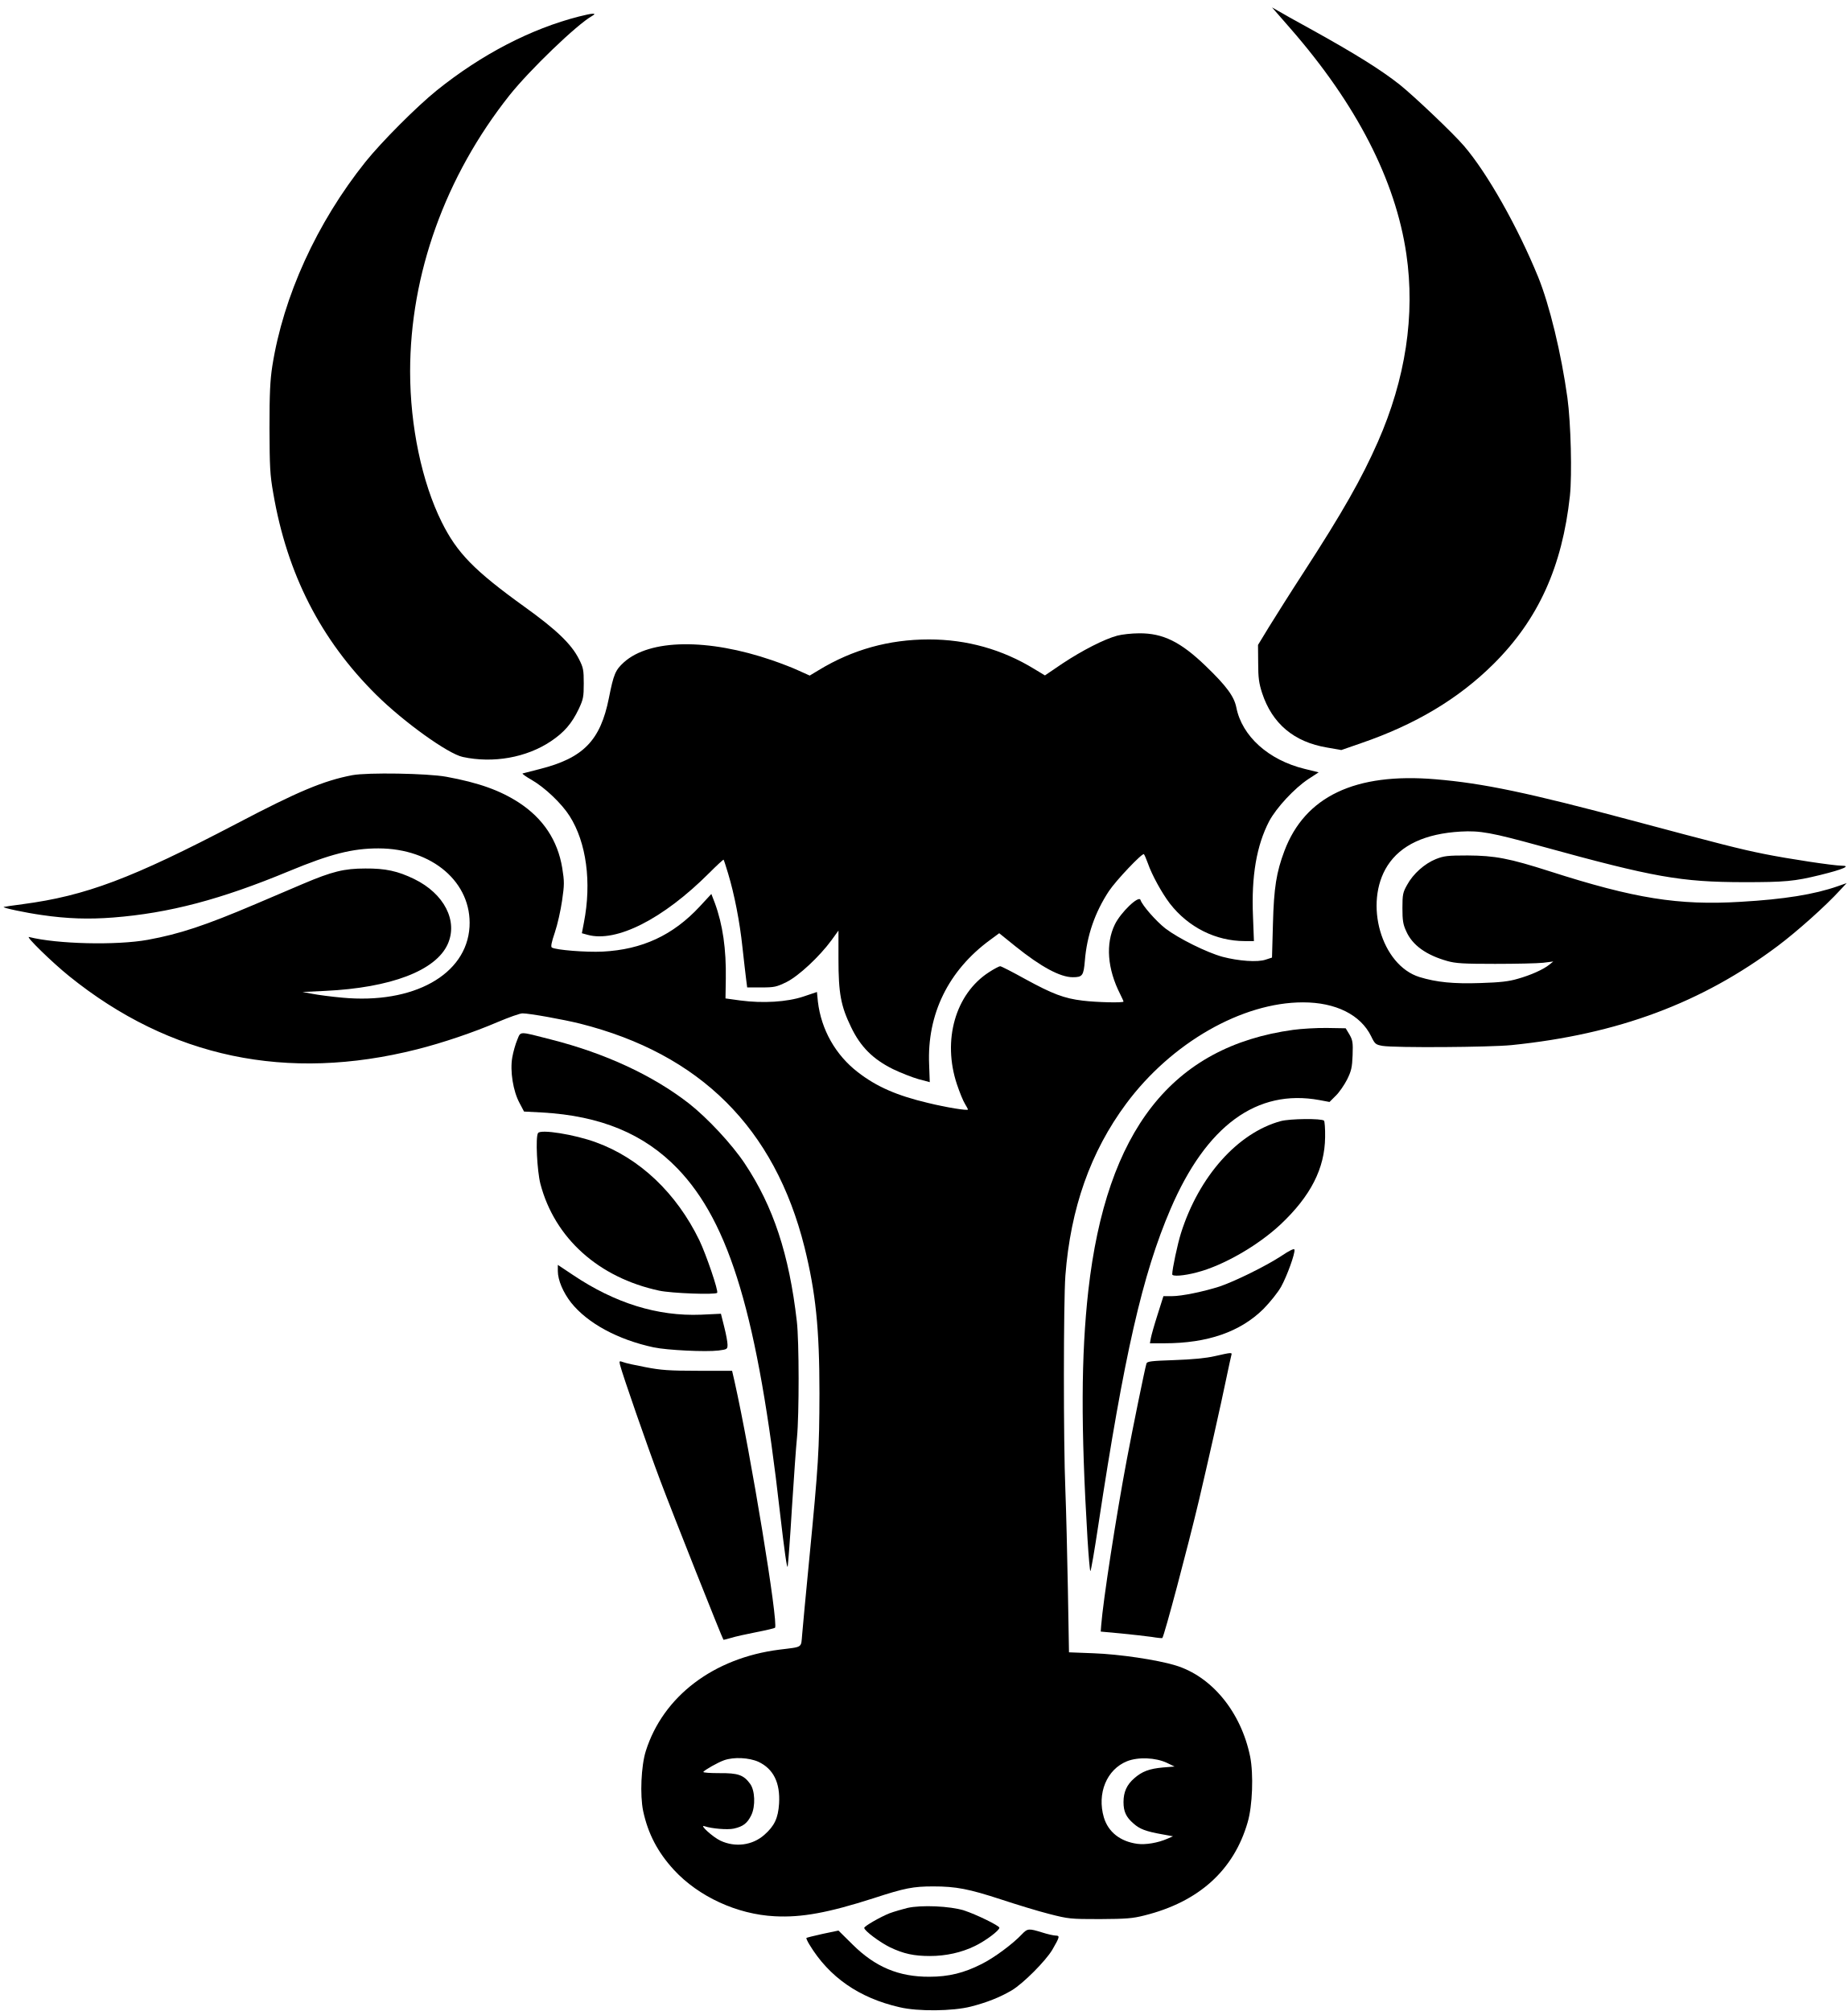
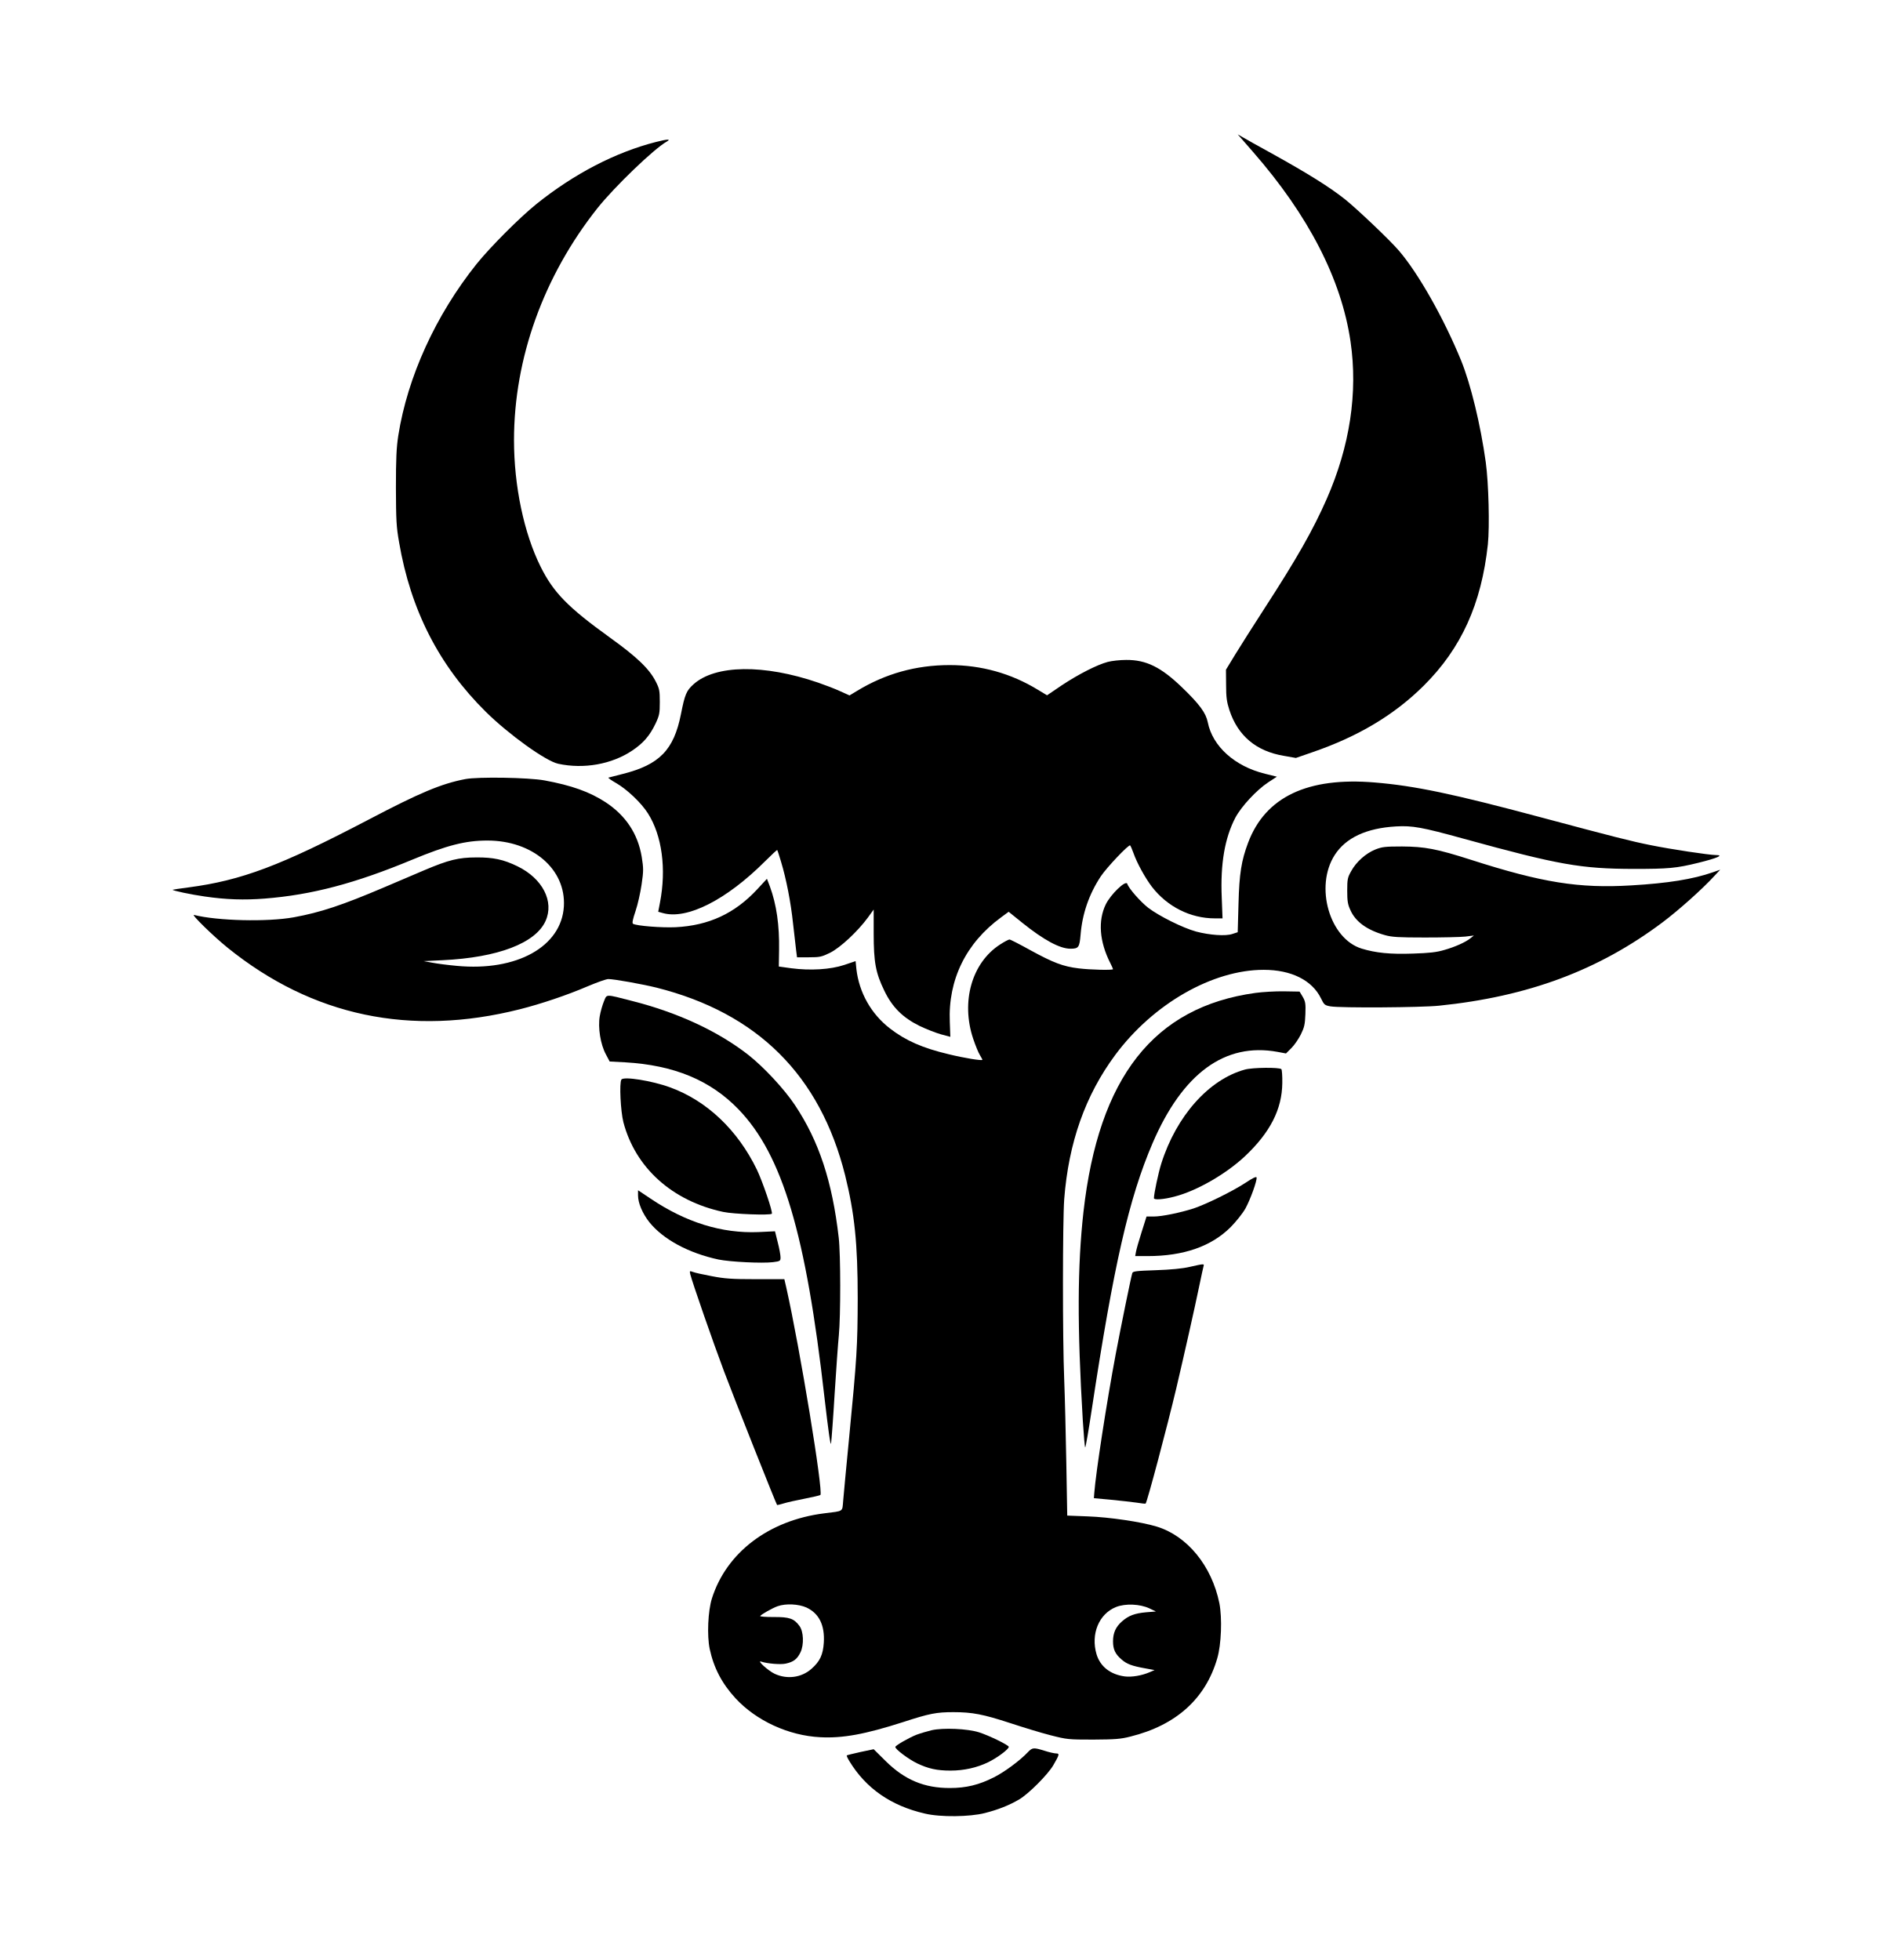
- <svg xmlns="http://www.w3.org/2000/svg" version="1.0" width="1176pt" height="1280pt" viewBox="0 0 1176 1280" preserveAspectRatio="xMidYMid meet">
-   <g transform="translate(0,1280) scale(0.1,-0.1)" fill="#000000" stroke="none">
+ <svg xmlns="http://www.w3.org/2000/svg" version="1.0" viewBox="0 0 500 520" preserveAspectRatio="xMidYMid meet">
+   <g transform="translate(45,482) scale(0.035,-0.035)" fill="#000000" stroke="none">
    <path d="M8116 12729 c11 -13 54 -62 95 -109 421 -482 670 -966 739 -1437 57 -388 -5 -795 -181 -1195 -103 -234 -225 -449 -474 -833 -82 -126 -180 -282 -219 -345 l-70 -115 1 -115 c0 -94 5 -129 25 -191 64 -195 203 -312 413 -347 l91 -16 124 43 c347 119 622 283 846 506 284 283 436 618 485 1070 14 135 6 463 -16 623 -39 282 -114 592 -187 771 -131 320 -324 661 -471 832 -67 79 -319 318 -409 390 -119 94 -277 193 -558 349 -102 56 -201 111 -220 123 l-35 20 21 -24z" />
    <path d="M3685 12695 c-306 -78 -620 -241 -905 -470 -129 -104 -351 -327 -454 -455 -310 -388 -523 -856 -593 -1300 -14 -91 -18 -173 -18 -395 1 -246 3 -296 24 -414 88 -515 303 -935 657 -1285 174 -172 455 -374 549 -394 194 -42 406 -4 561 100 85 57 133 113 177 205 29 62 32 77 32 163 0 86 -3 101 -30 154 -48 96 -144 188 -346 333 -322 232 -430 343 -528 540 -126 254 -201 611 -201 958 0 620 224 1243 632 1758 129 162 431 453 527 506 34 20 2 18 -84 -4z" />
    <path d="M7110 8754 c-82 -22 -221 -93 -348 -177 l-112 -76 -68 41 c-204 125 -430 188 -670 188 -255 0 -487 -65 -701 -195 l-58 -35 -69 31 c-38 18 -114 47 -169 66 -411 141 -780 136 -945 -13 -54 -49 -65 -76 -95 -227 -54 -271 -163 -382 -440 -452 -55 -14 -104 -27 -109 -28 -5 -2 22 -21 59 -42 84 -49 190 -150 240 -229 107 -168 141 -422 91 -678 l-13 -68 36 -10 c183 -51 481 100 774 393 49 49 90 87 92 85 2 -2 15 -42 29 -89 39 -129 74 -306 91 -469 9 -80 19 -170 23 -200 l7 -55 90 0 c83 0 96 3 160 34 78 39 209 161 287 267 l44 61 0 -181 c0 -218 15 -299 80 -433 60 -126 140 -205 267 -268 50 -24 124 -53 163 -64 l71 -19 -4 112 c-14 320 122 599 389 794 l57 42 104 -84 c162 -130 284 -196 364 -196 62 0 69 10 77 105 13 160 64 308 153 443 45 68 214 246 223 235 4 -5 15 -30 25 -58 26 -75 89 -189 140 -256 117 -151 292 -239 477 -239 l58 0 -6 158 c-11 256 23 451 103 605 46 86 161 210 249 268 l66 43 -89 22 c-230 56 -399 208 -435 391 -14 70 -62 136 -196 265 -159 153 -271 208 -422 207 -47 0 -110 -7 -140 -15z" />
    <path d="M2242 7866 c-183 -35 -347 -104 -739 -310 -665 -348 -958 -458 -1358 -511 -65 -8 -120 -17 -122 -18 -5 -6 142 -37 242 -51 163 -24 301 -28 455 -16 357 28 686 115 1119 295 263 109 403 145 569 145 344 0 596 -218 580 -499 -18 -305 -357 -494 -811 -451 -67 6 -151 17 -187 24 l-65 12 145 7 c418 20 703 129 779 297 67 148 -22 322 -213 415 -105 51 -183 68 -311 67 -135 0 -211 -19 -395 -97 -74 -32 -211 -90 -305 -130 -317 -135 -482 -190 -685 -227 -199 -36 -578 -27 -755 18 -26 7 146 -161 255 -249 643 -519 1386 -675 2214 -466 162 41 358 107 514 174 71 30 141 55 157 55 44 0 260 -39 365 -65 766 -193 1240 -665 1430 -1424 71 -288 95 -514 95 -931 -1 -362 -6 -447 -65 -1055 -21 -220 -42 -435 -45 -478 -8 -88 7 -78 -145 -97 -419 -53 -740 -297 -850 -645 -30 -95 -38 -281 -17 -382 31 -145 93 -263 196 -375 157 -170 402 -283 642 -295 170 -9 339 22 629 115 199 65 252 75 380 75 144 0 226 -16 431 -83 97 -32 234 -74 305 -92 125 -32 135 -33 324 -33 166 1 208 4 282 23 347 86 570 288 658 593 31 105 38 306 16 418 -58 284 -244 511 -476 581 -119 36 -357 71 -521 77 l-156 6 -7 401 c-4 221 -11 505 -16 631 -13 311 -12 1198 0 1365 33 430 160 789 387 1095 288 388 738 645 1125 645 209 0 367 -79 434 -216 24 -50 29 -53 72 -61 78 -13 685 -9 822 5 676 69 1210 268 1695 632 121 91 302 252 396 355 l41 44 -57 -20 c-149 -52 -340 -83 -617 -99 -397 -24 -676 21 -1215 194 -259 83 -350 100 -523 101 -129 0 -151 -3 -202 -23 -72 -29 -145 -94 -183 -164 -27 -48 -30 -61 -30 -148 0 -78 4 -104 24 -147 39 -89 127 -152 262 -190 53 -15 103 -18 304 -18 132 0 269 3 305 7 l65 8 -25 -20 c-38 -31 -119 -67 -201 -90 -57 -17 -112 -23 -236 -27 -173 -6 -281 5 -389 38 -243 75 -357 470 -204 709 84 131 240 204 465 217 125 7 196 -6 512 -93 722 -199 890 -228 1288 -229 266 0 323 5 490 46 146 36 198 59 134 59 -49 0 -342 44 -494 75 -150 30 -275 62 -840 213 -658 176 -948 237 -1250 262 -510 43 -830 -109 -961 -456 -51 -136 -67 -233 -73 -464 l-6 -215 -40 -13 c-51 -18 -173 -9 -275 18 -102 28 -280 117 -363 180 -59 46 -148 147 -159 182 -11 31 -126 -80 -163 -156 -60 -123 -48 -283 34 -444 11 -22 21 -44 21 -47 0 -9 -172 -5 -260 6 -118 14 -193 43 -365 137 -81 45 -153 82 -160 82 -6 0 -39 -17 -71 -38 -214 -138 -298 -433 -204 -714 17 -51 40 -107 51 -124 10 -17 19 -33 19 -36 0 -9 -137 13 -255 42 -198 47 -326 103 -445 195 -143 110 -234 272 -255 450 l-6 61 -86 -29 c-105 -35 -258 -44 -402 -25 l-94 13 2 125 c3 188 -19 344 -70 483 l-22 57 -74 -80 c-170 -183 -366 -274 -618 -287 -105 -5 -297 10 -323 26 -8 5 -2 34 19 96 17 50 37 140 46 202 15 103 15 121 1 209 -29 175 -121 314 -275 415 -120 78 -256 127 -463 165 -121 22 -501 28 -598 10z m2585 -6280 c95 -45 139 -133 131 -266 -6 -92 -29 -142 -94 -199 -76 -67 -185 -81 -279 -37 -49 23 -140 106 -101 92 44 -15 146 -24 186 -15 59 13 86 34 111 85 28 58 24 159 -8 201 -41 56 -77 68 -195 67 -59 0 -105 3 -102 8 8 12 92 60 132 74 62 22 159 17 219 -10z m2598 -6 l50 -24 -75 -6 c-86 -8 -132 -25 -182 -69 -47 -41 -68 -87 -68 -151 0 -60 16 -96 64 -137 39 -35 79 -50 180 -68 l71 -13 -37 -16 c-60 -26 -137 -39 -190 -32 -109 15 -185 75 -213 168 -45 153 18 306 148 358 71 28 181 23 252 -10z" />
    <path d="M8230 6245 c-771 -106 -1189 -639 -1304 -1660 -46 -412 -48 -867 -5 -1582 7 -112 15 -203 18 -203 4 0 26 129 50 288 166 1094 282 1601 460 2016 228 532 550 767 948 694 l64 -12 40 40 c22 21 54 68 72 103 27 55 32 77 35 155 3 81 0 96 -20 131 l-24 40 -119 2 c-66 1 -163 -5 -215 -12z" />
    <path d="M3292 6182 c-11 -26 -26 -77 -32 -113 -15 -86 5 -214 47 -291 l28 -53 115 -6 c372 -21 649 -136 862 -357 333 -346 511 -944 652 -2192 28 -242 45 -363 49 -340 3 19 16 188 27 375 12 187 26 387 32 445 14 145 14 612 -1 740 -49 427 -150 732 -332 1005 -82 123 -236 288 -354 381 -230 179 -533 320 -880 408 -206 53 -190 53 -213 -2z" />
    <path d="M8150 5664 c-274 -75 -520 -352 -634 -712 -22 -69 -56 -230 -56 -263 0 -15 73 -10 156 12 168 43 390 171 534 306 191 180 281 356 283 555 1 54 -3 101 -7 105 -15 15 -218 13 -276 -3z" />
    <path d="M3424 5588 c-17 -26 -6 -240 15 -323 91 -346 370 -597 756 -680 79 -17 356 -27 369 -14 10 10 -70 244 -113 334 -146 301 -380 523 -658 624 -136 50 -353 85 -369 59z" />
    <path d="M8150 4803 c-97 -63 -294 -160 -390 -192 -100 -32 -239 -61 -301 -61 l-55 0 -37 -117 c-21 -65 -40 -133 -43 -150 l-6 -33 93 0 c274 0 483 73 630 219 43 44 91 104 112 141 38 69 90 213 85 236 -2 9 -30 -4 -88 -43z" />
    <path d="M3550 4710 c0 -58 34 -137 85 -202 105 -131 297 -235 525 -284 87 -18 330 -30 413 -20 55 7 57 9 57 37 0 16 -9 67 -21 113 l-21 84 -127 -6 c-276 -11 -547 73 -815 253 l-96 64 0 -39z" />
    <path d="M7730 4168 c-56 -13 -143 -21 -257 -25 -147 -5 -173 -8 -177 -22 -11 -36 -87 -410 -125 -611 -69 -366 -151 -899 -163 -1055 l-3 -40 130 -12 c72 -7 159 -17 195 -22 35 -6 66 -9 67 -7 12 12 163 581 233 876 57 243 139 605 176 785 14 66 27 128 30 138 6 20 5 20 -106 -5z" />
    <path d="M3946 4112 c16 -63 172 -513 256 -736 75 -200 395 -1006 402 -1013 1 -1 23 4 49 12 25 8 97 24 159 36 62 12 116 25 120 28 24 22 -155 1113 -258 1571 l-15 65 -217 0 c-182 0 -236 4 -334 23 -64 12 -128 26 -142 32 -25 9 -26 8 -20 -18z" />
    <path d="M5775 656 c-33 -8 -84 -23 -114 -34 -58 -23 -161 -82 -161 -93 0 -18 101 -93 165 -124 86 -41 152 -55 253 -55 102 0 201 22 287 64 66 32 155 98 155 116 0 13 -150 86 -225 110 -89 28 -272 36 -360 16z" />
    <path d="M6504 489 c-57 -61 -178 -151 -257 -190 -112 -57 -210 -81 -332 -81 -195 -1 -345 62 -489 205 l-90 89 -100 -21 c-55 -12 -102 -24 -104 -26 -2 -2 6 -21 19 -42 125 -207 316 -340 574 -399 117 -28 340 -25 453 4 102 26 185 59 260 103 73 43 217 188 259 259 47 81 49 90 22 90 -13 0 -53 9 -87 20 -84 26 -93 26 -128 -11z" />
  </g>
</svg>
